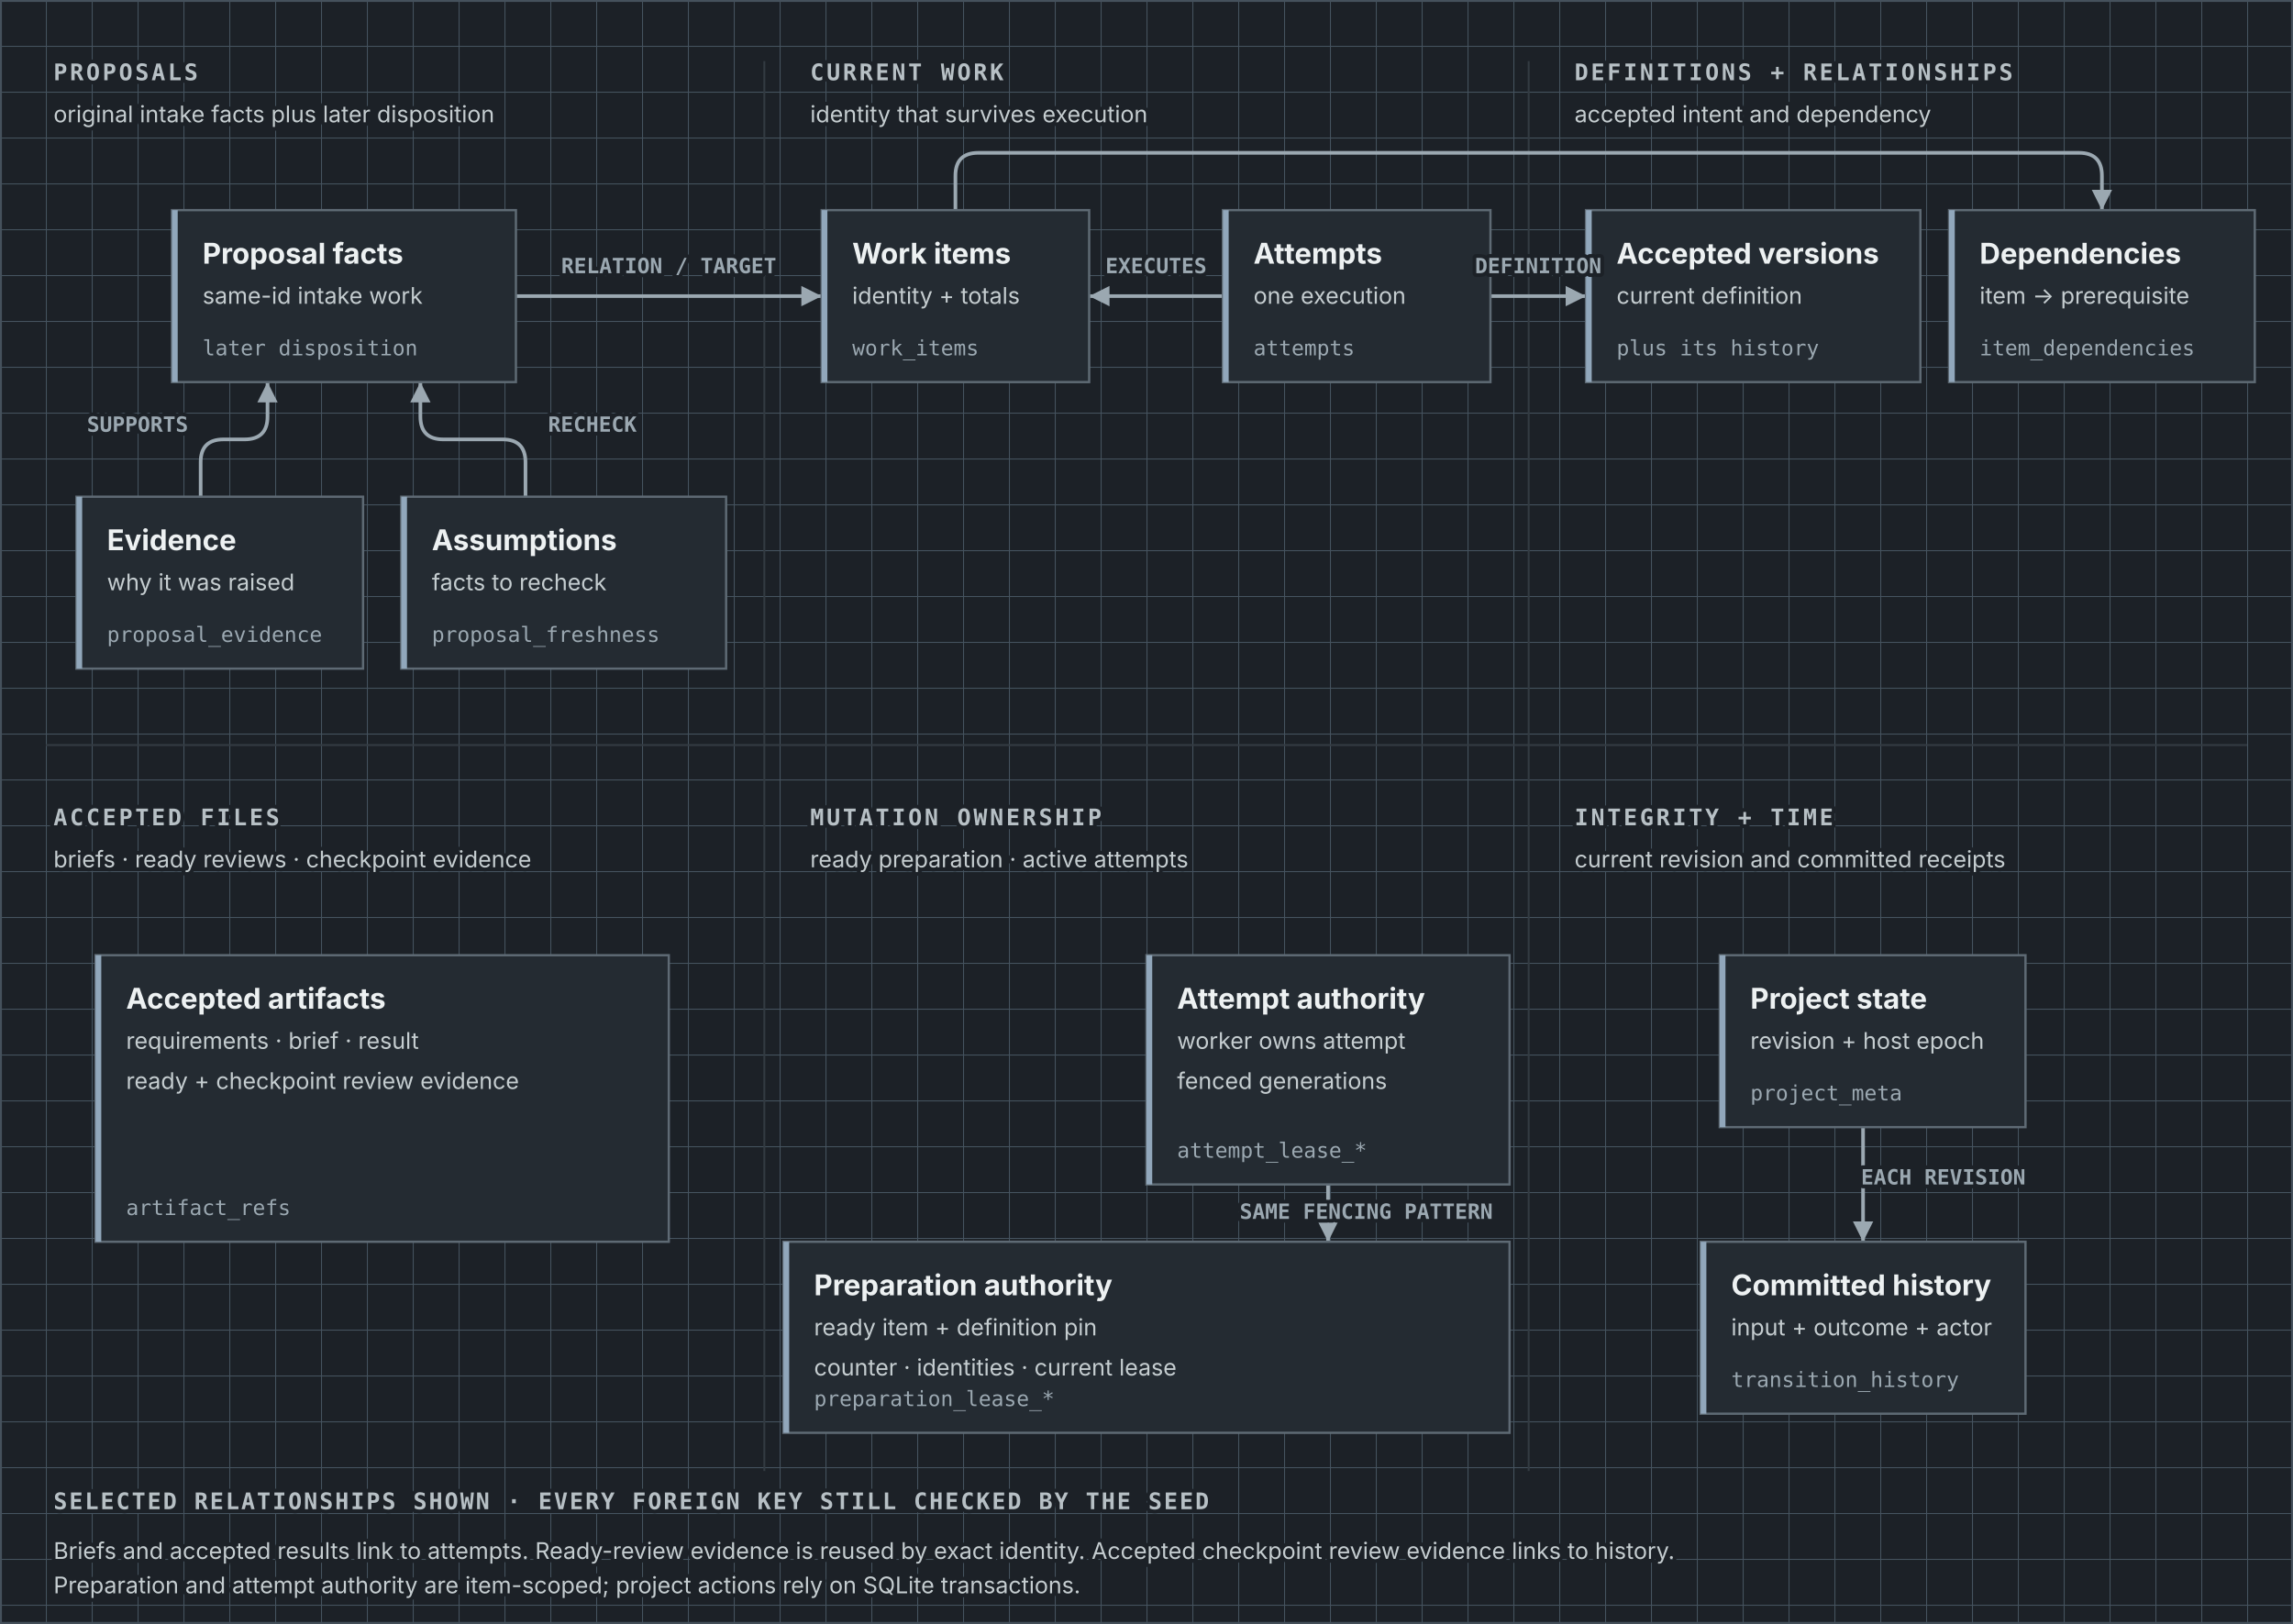
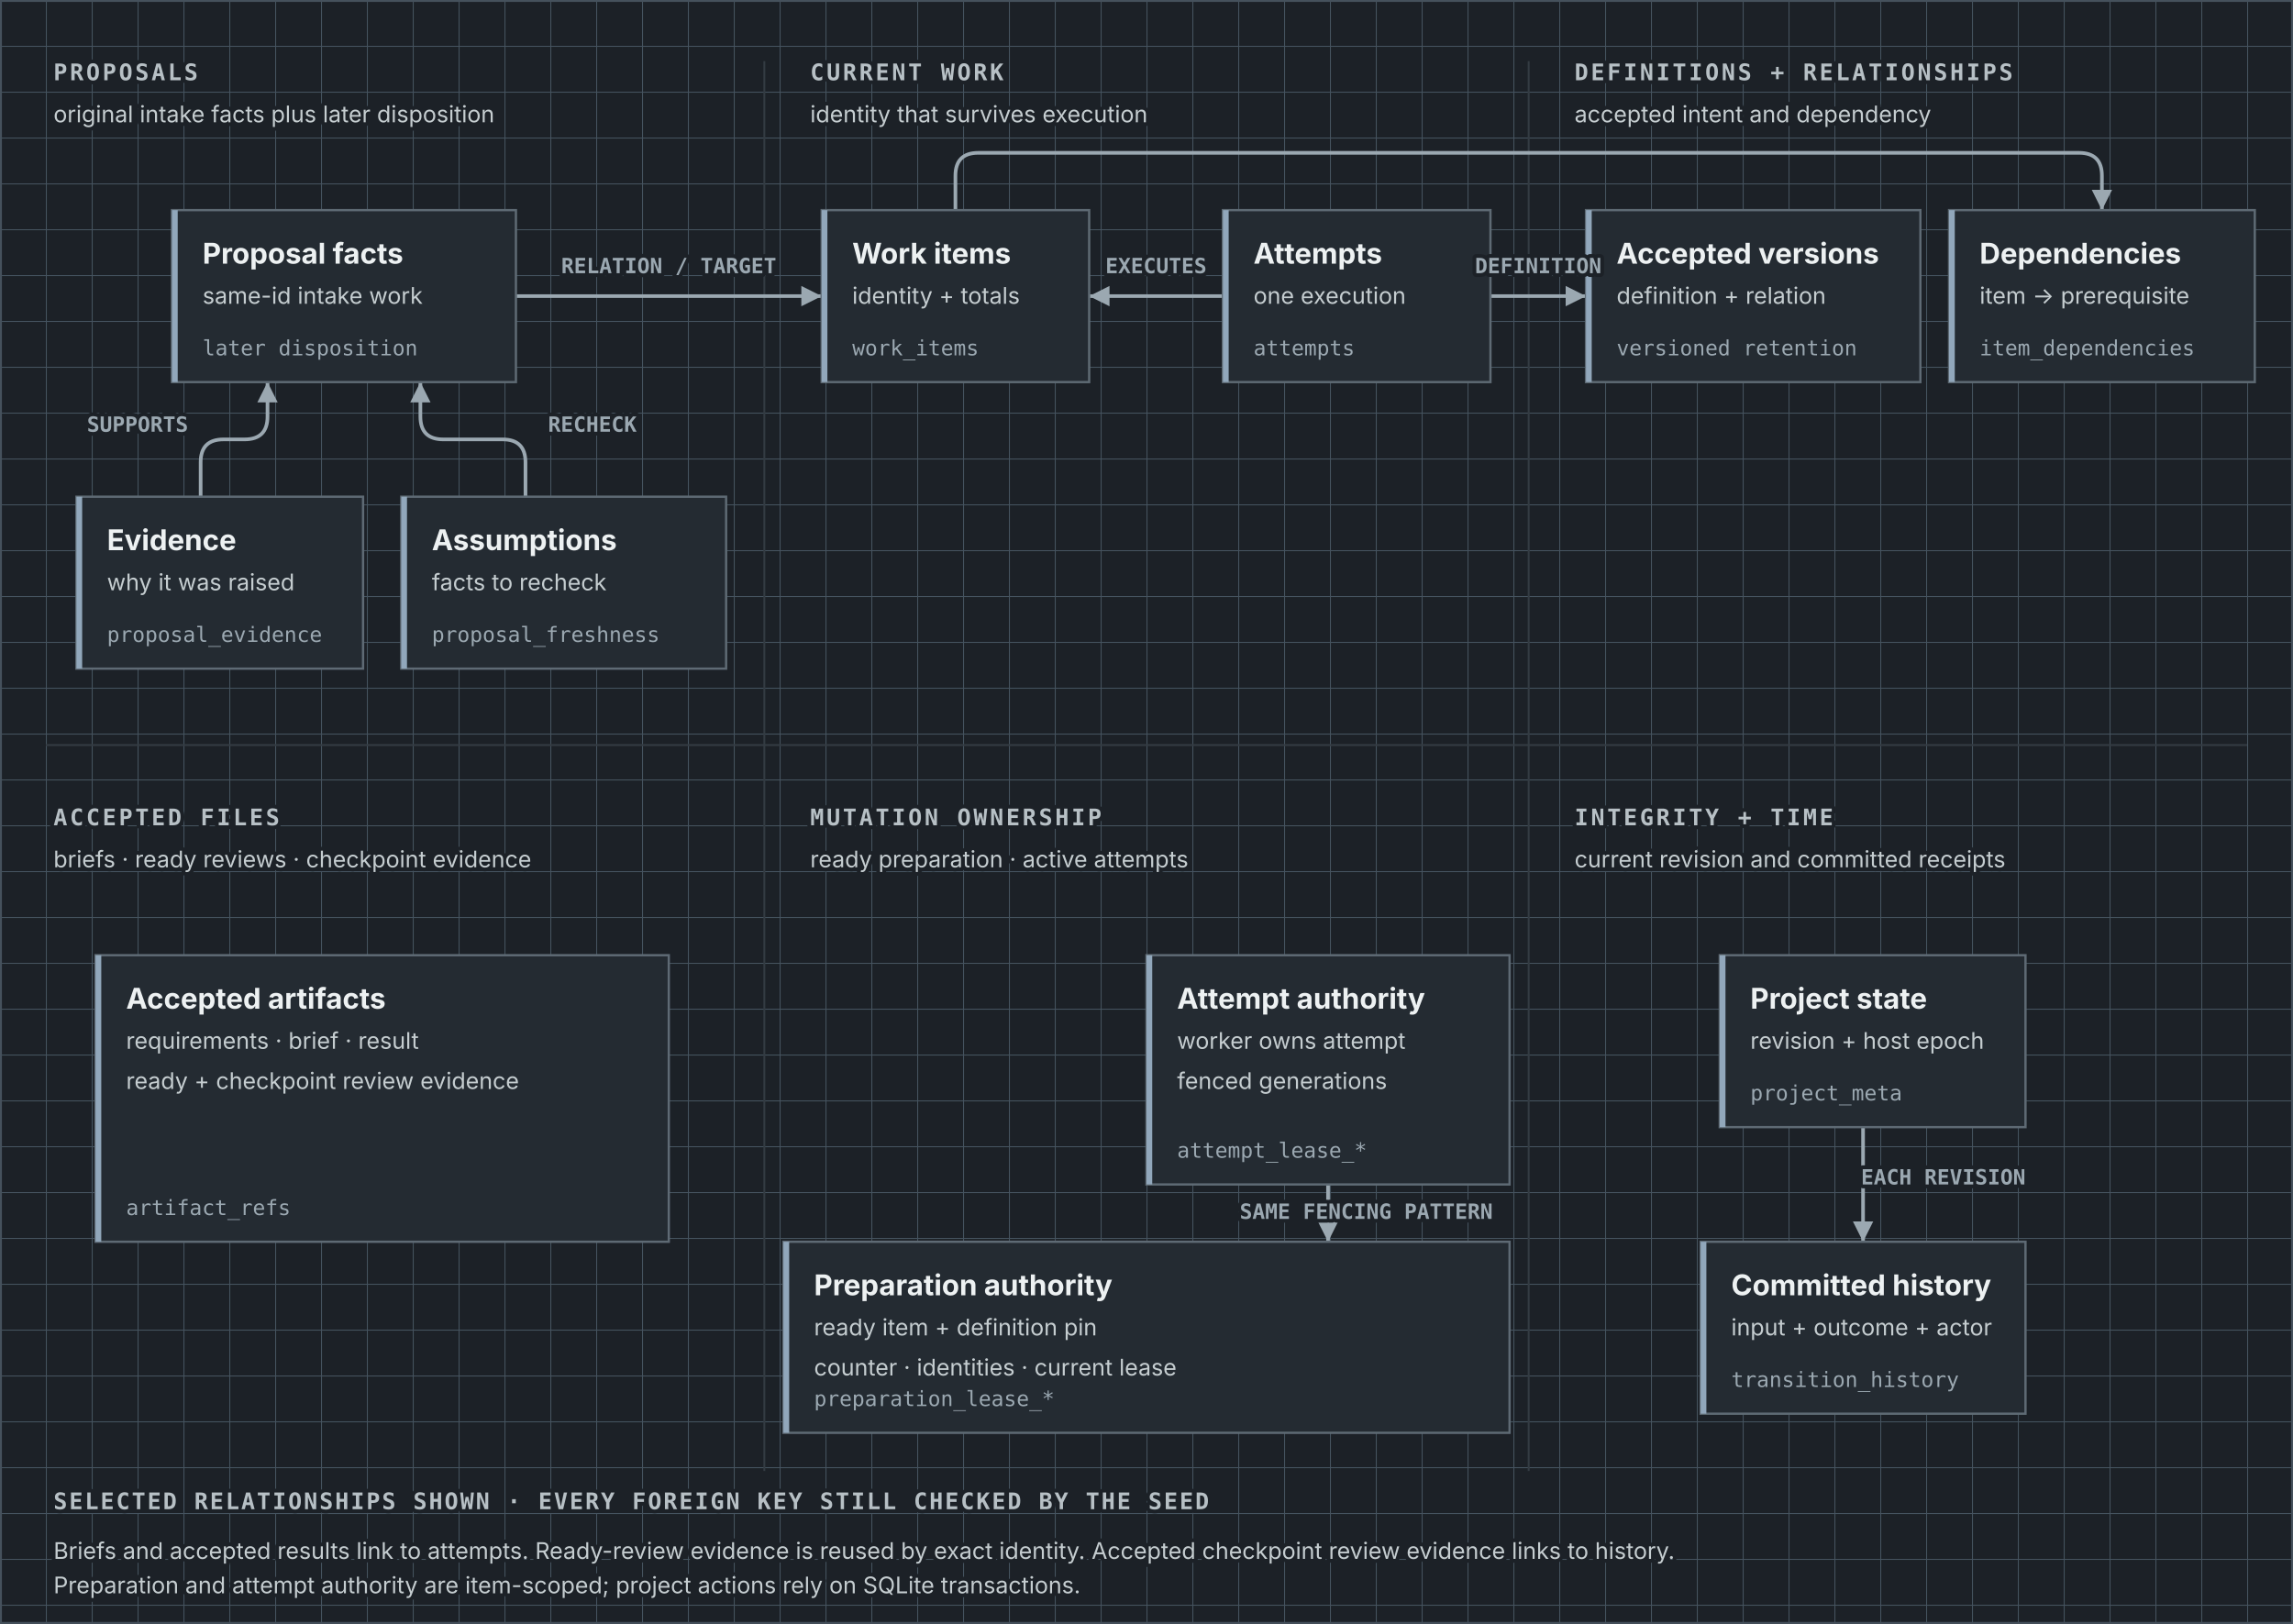
<svg xmlns="http://www.w3.org/2000/svg" role="img" aria-labelledby="title description" viewBox="0 0 1200 850">
  <defs>
    <pattern id="grid" width="24" height="24" patternUnits="userSpaceOnUse">
      <path d="M24 0H0V24" fill="none" stroke="#45535f" stroke-width="1" />
    </pattern>
    <marker id="arrow" viewBox="0 0 10 10" refX="9" refY="5" markerWidth="7" markerHeight="7" orient="auto">
      <path d="M1 1L9 5L1 9Z" fill="#9ba8b1" />
    </marker>
    <style>
      text { font-family: ui-sans-serif, system-ui, -apple-system, BlinkMacSystemFont, "Segoe UI", sans-serif; fill: #edf1f2; }
      .section-label, .box-label, .box-meta, .connector-label, .note-meta { font-family: ui-monospace, SFMono-Regular, Menlo, monospace; }
      .section-label, .box-label { font-size: 12px; font-weight: 700; letter-spacing: 0.11em; fill: #b7c0c5; }
      .section-subtitle { font-size: 12px; fill: #c5cdd0; }
      .guide { stroke: #333b42; stroke-width: 1; }
      .connector { fill: none; stroke: #9ba8b1; stroke-width: 1.9; stroke-linecap: round; }
      .connector-label { font-size: 11px; font-weight: 700; fill: #9ba8b1; }
      .box { fill: #242b32; stroke: #5e6a74; stroke-width: 1.2; }
      .box-title { font-size: 15px; font-weight: 700; }
      .box-body { font-size: 12px; fill: #c5cdd0; }
      .box-meta { font-size: 11px; fill: #9ba8b1; }
      .note { fill: #c5cdd0; }
      .note-meta { font-weight: 700; letter-spacing: 0.08em; fill: #b7c0c5; }
      .canvas-text { paint-order: stroke fill; stroke: #1c2127; stroke-width: 4px; stroke-linejoin: round; }
    </style>
  </defs>
  <rect width="1200" height="850" fill="#1c2127" />
  <rect width="1200" height="850" fill="url(#grid)" />
  <rect x="0.5" y="0.5" width="1199" height="849" fill="none" stroke="#45515c" />
  <line x1="400" y1="32" x2="400" y2="770" class="guide" />
  <line x1="800" y1="32" x2="800" y2="770" class="guide" />
  <line x1="24" y1="390" x2="1176" y2="390" class="guide" />
  <path d="M270 155L430 155" class="connector" marker-end="url(#arrow)" />
  <path d="M640 155L570 155" class="connector" marker-end="url(#arrow)" />
  <path d="M780 155L830 155" class="connector" marker-end="url(#arrow)" />
  <path d="M500 110L500 92Q500 80 512 80L1088 80Q1100 80 1100 92L1100 110" class="connector" marker-end="url(#arrow)" />
  <path d="M105 260L105 242Q105 230 117 230L128 230Q140 230 140 218L140 200" class="connector" marker-end="url(#arrow)" />
  <path d="M275 260L275 242Q275 230 263 230L232 230Q220 230 220 218L220 200" class="connector" marker-end="url(#arrow)" />
  <path d="M695 620L695 650" class="connector" marker-end="url(#arrow)" />
  <path d="M975 590L975 650" class="connector" marker-end="url(#arrow)" />
  <rect x="90" y="110" width="180" height="90" class="box" />
  <rect x="90" y="110" width="3" height="90" fill="#91a7bb" />
  <rect x="40" y="260" width="150" height="90" class="box" />
  <rect x="40" y="260" width="3" height="90" fill="#91a7bb" />
  <rect x="210" y="260" width="170" height="90" class="box" />
  <rect x="210" y="260" width="3" height="90" fill="#91a7bb" />
  <rect x="430" y="110" width="140" height="90" class="box" />
  <rect x="430" y="110" width="3" height="90" fill="#91a7bb" />
  <rect x="640" y="110" width="140" height="90" class="box" />
  <rect x="640" y="110" width="3" height="90" fill="#91a7bb" />
  <rect x="830" y="110" width="175" height="90" class="box" />
  <rect x="830" y="110" width="3" height="90" fill="#91a7bb" />
  <rect x="1020" y="110" width="160" height="90" class="box" />
  <rect x="1020" y="110" width="3" height="90" fill="#91a7bb" />
  <rect x="50" y="500" width="300" height="150" class="box" />
  <rect x="50" y="500" width="3" height="150" fill="#91a7bb" />
  <rect x="600" y="500" width="190" height="120" class="box" />
  <rect x="600" y="500" width="3" height="120" fill="#91a7bb" />
  <rect x="410" y="650" width="380" height="100" class="box" />
  <rect x="410" y="650" width="3" height="100" fill="#91a7bb" />
  <rect x="900" y="500" width="160" height="90" class="box" />
  <rect x="900" y="500" width="3" height="90" fill="#91a7bb" />
  <rect x="890" y="650" width="170" height="90" class="box" />
  <rect x="890" y="650" width="3" height="90" fill="#91a7bb" />
  <text x="28" y="42" class="section-label canvas-text">PROPOSALS</text>
  <text x="28" y="64" class="section-subtitle canvas-text">original intake facts plus later disposition</text>
  <text x="424" y="42" class="section-label canvas-text">CURRENT WORK</text>
  <text x="424" y="64" class="section-subtitle canvas-text">identity that survives execution</text>
  <text x="824" y="42" class="section-label canvas-text">DEFINITIONS + RELATIONSHIPS</text>
  <text x="824" y="64" class="section-subtitle canvas-text">accepted intent and dependency</text>
  <text x="28" y="432" class="section-label canvas-text">ACCEPTED FILES</text>
  <text x="28" y="454" class="section-subtitle canvas-text">briefs · ready reviews · checkpoint evidence</text>
  <text x="424" y="432" class="section-label canvas-text">MUTATION OWNERSHIP</text>
  <text x="424" y="454" class="section-subtitle canvas-text">ready preparation · active attempts</text>
  <text x="824" y="432" class="section-label canvas-text">INTEGRITY + TIME</text>
  <text x="824" y="454" class="section-subtitle canvas-text">current revision and committed receipts</text>
  <text x="350" y="143" text-anchor="middle" class="connector-label canvas-text">RELATION / TARGET</text>
  <text x="605" y="143" text-anchor="middle" class="connector-label canvas-text">EXECUTES</text>
  <text x="805" y="143" text-anchor="middle" class="connector-label canvas-text">DEFINITION</text>
  <text x="72" y="226" text-anchor="middle" class="connector-label canvas-text">SUPPORTS</text>
  <text x="310" y="226" text-anchor="middle" class="connector-label canvas-text">RECHECK</text>
  <text x="715" y="638" text-anchor="middle" class="connector-label canvas-text">SAME FENCING PATTERN</text>
  <text x="1017" y="620" text-anchor="middle" class="connector-label canvas-text">EACH REVISION</text>
  <text x="106" y="138" class="box-title">Proposal facts</text>
  <text x="106" y="159" class="box-body">same-id intake work</text>
  <text x="106" y="186" class="box-meta">later disposition</text>
  <text x="56" y="288" class="box-title">Evidence</text>
  <text x="56" y="309" class="box-body">why it was raised</text>
  <text x="56" y="336" class="box-meta">proposal_evidence</text>
  <text x="226" y="288" class="box-title">Assumptions</text>
  <text x="226" y="309" class="box-body">facts to recheck</text>
  <text x="226" y="336" class="box-meta">proposal_freshness</text>
  <text x="446" y="138" class="box-title">Work items</text>
  <text x="446" y="159" class="box-body">identity + totals</text>
  <text x="446" y="186" class="box-meta">work_items</text>
  <text x="656" y="138" class="box-title">Attempts</text>
  <text x="656" y="159" class="box-body">one execution</text>
  <text x="656" y="186" class="box-meta">attempts</text>
  <text x="846" y="138" class="box-title">Accepted versions</text>
-   <text x="846" y="159" class="box-body">current definition</text>
-   <text x="846" y="186" class="box-meta">plus its history</text>
+   <text x="846" y="159" class="box-body">definition + relation</text>
+   <text x="846" y="186" class="box-meta">versioned retention</text>
  <text x="1036" y="138" class="box-title">Dependencies</text>
  <text x="1036" y="159" class="box-body">item → prerequisite</text>
  <text x="1036" y="186" class="box-meta">item_dependencies</text>
  <text x="66" y="528" class="box-title">Accepted artifacts</text>
  <text x="66" y="549" class="box-body">requirements · brief · result</text>
  <text x="66" y="570" class="box-body">ready + checkpoint review evidence</text>
  <text x="66" y="636" class="box-meta">artifact_refs</text>
  <text x="616" y="528" class="box-title">Attempt authority</text>
  <text x="616" y="549" class="box-body">worker owns attempt</text>
  <text x="616" y="570" class="box-body">fenced generations</text>
  <text x="616" y="606" class="box-meta">attempt_lease_*</text>
  <text x="426" y="678" class="box-title">Preparation authority</text>
  <text x="426" y="699" class="box-body">ready item + definition pin</text>
  <text x="426" y="720" class="box-body">counter · identities · current lease</text>
  <text x="426" y="736" class="box-meta">preparation_lease_*</text>
  <text x="916" y="528" class="box-title">Project state</text>
  <text x="916" y="549" class="box-body">revision + host epoch</text>
  <text x="916" y="576" class="box-meta">project_meta</text>
  <text x="906" y="678" class="box-title">Committed history</text>
  <text x="906" y="699" class="box-body">input + outcome + actor</text>
  <text x="906" y="726" class="box-meta">transition_history</text>
  <text x="28" y="790" text-anchor="start" font-size="12" class="note-meta canvas-text">SELECTED RELATIONSHIPS SHOWN · EVERY FOREIGN KEY STILL CHECKED BY THE SEED</text>
  <text x="28" y="816" text-anchor="start" font-size="12" class="note canvas-text">Briefs and accepted results link to attempts. Ready-review evidence is reused by exact identity. Accepted checkpoint review evidence links to history.</text>
  <text x="28" y="834" text-anchor="start" font-size="12" class="note canvas-text">Preparation and attempt authority are item-scoped; project actions rely on SQLite transactions.</text>
</svg>
